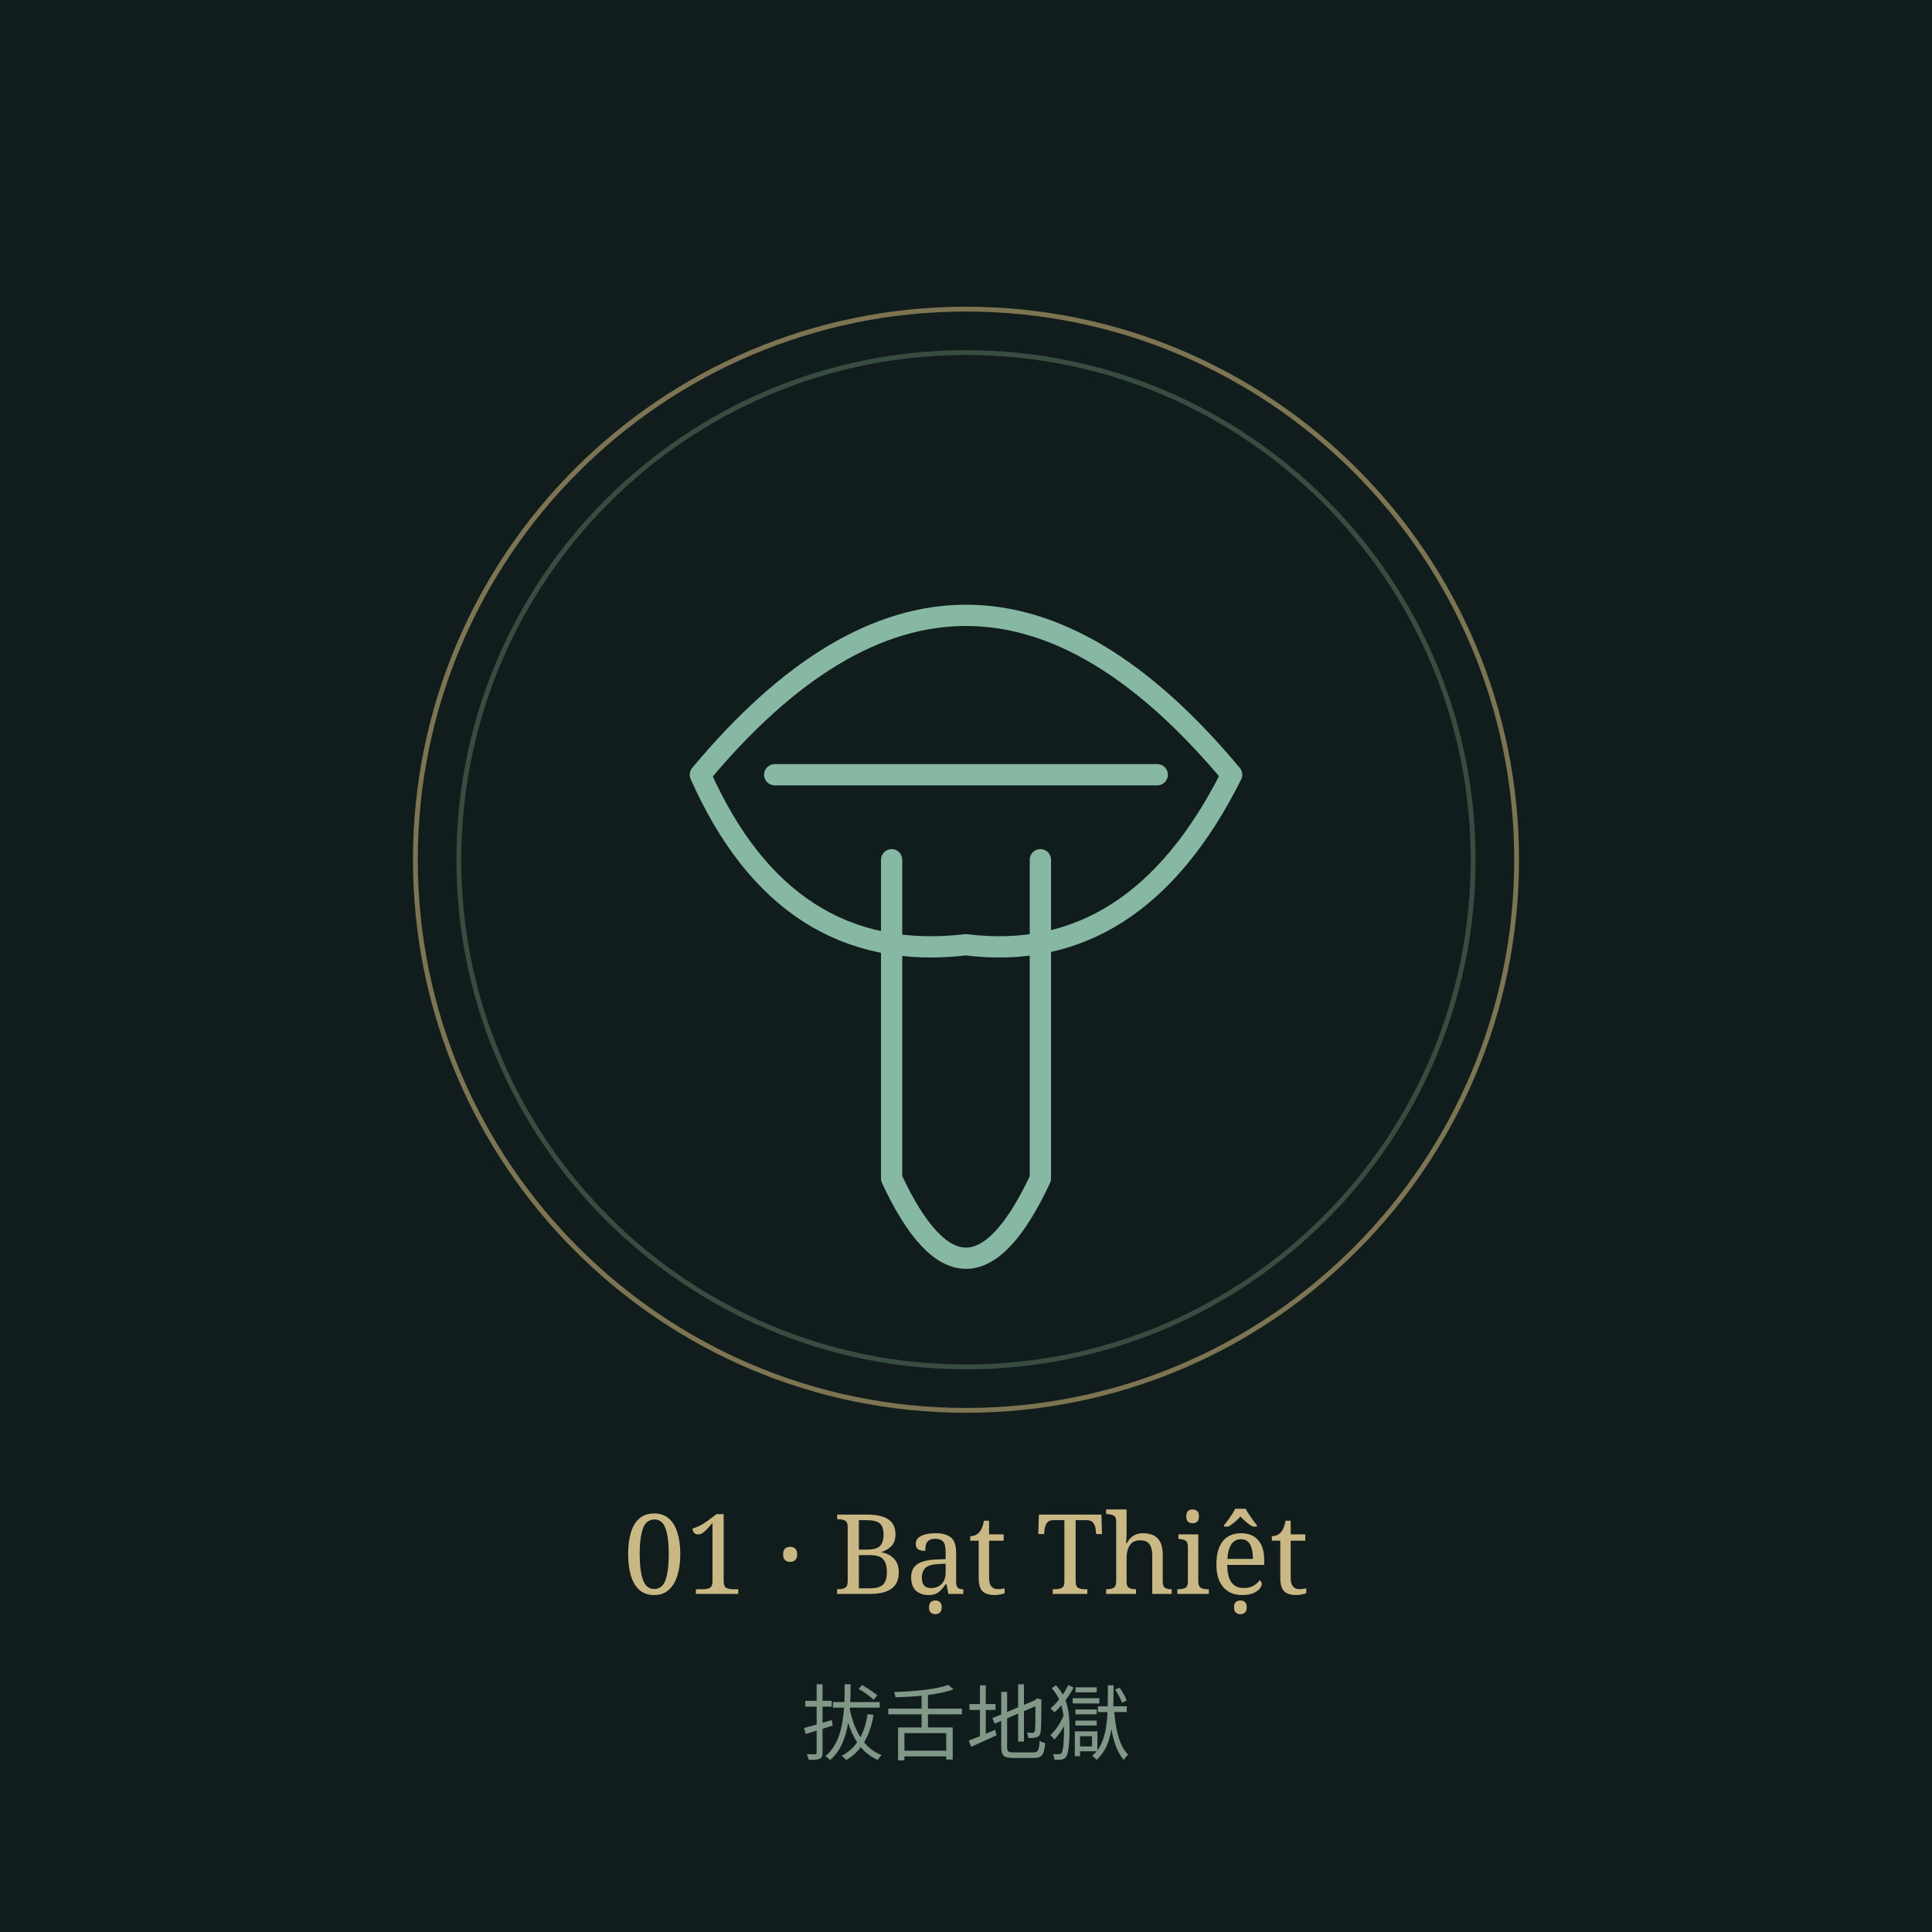
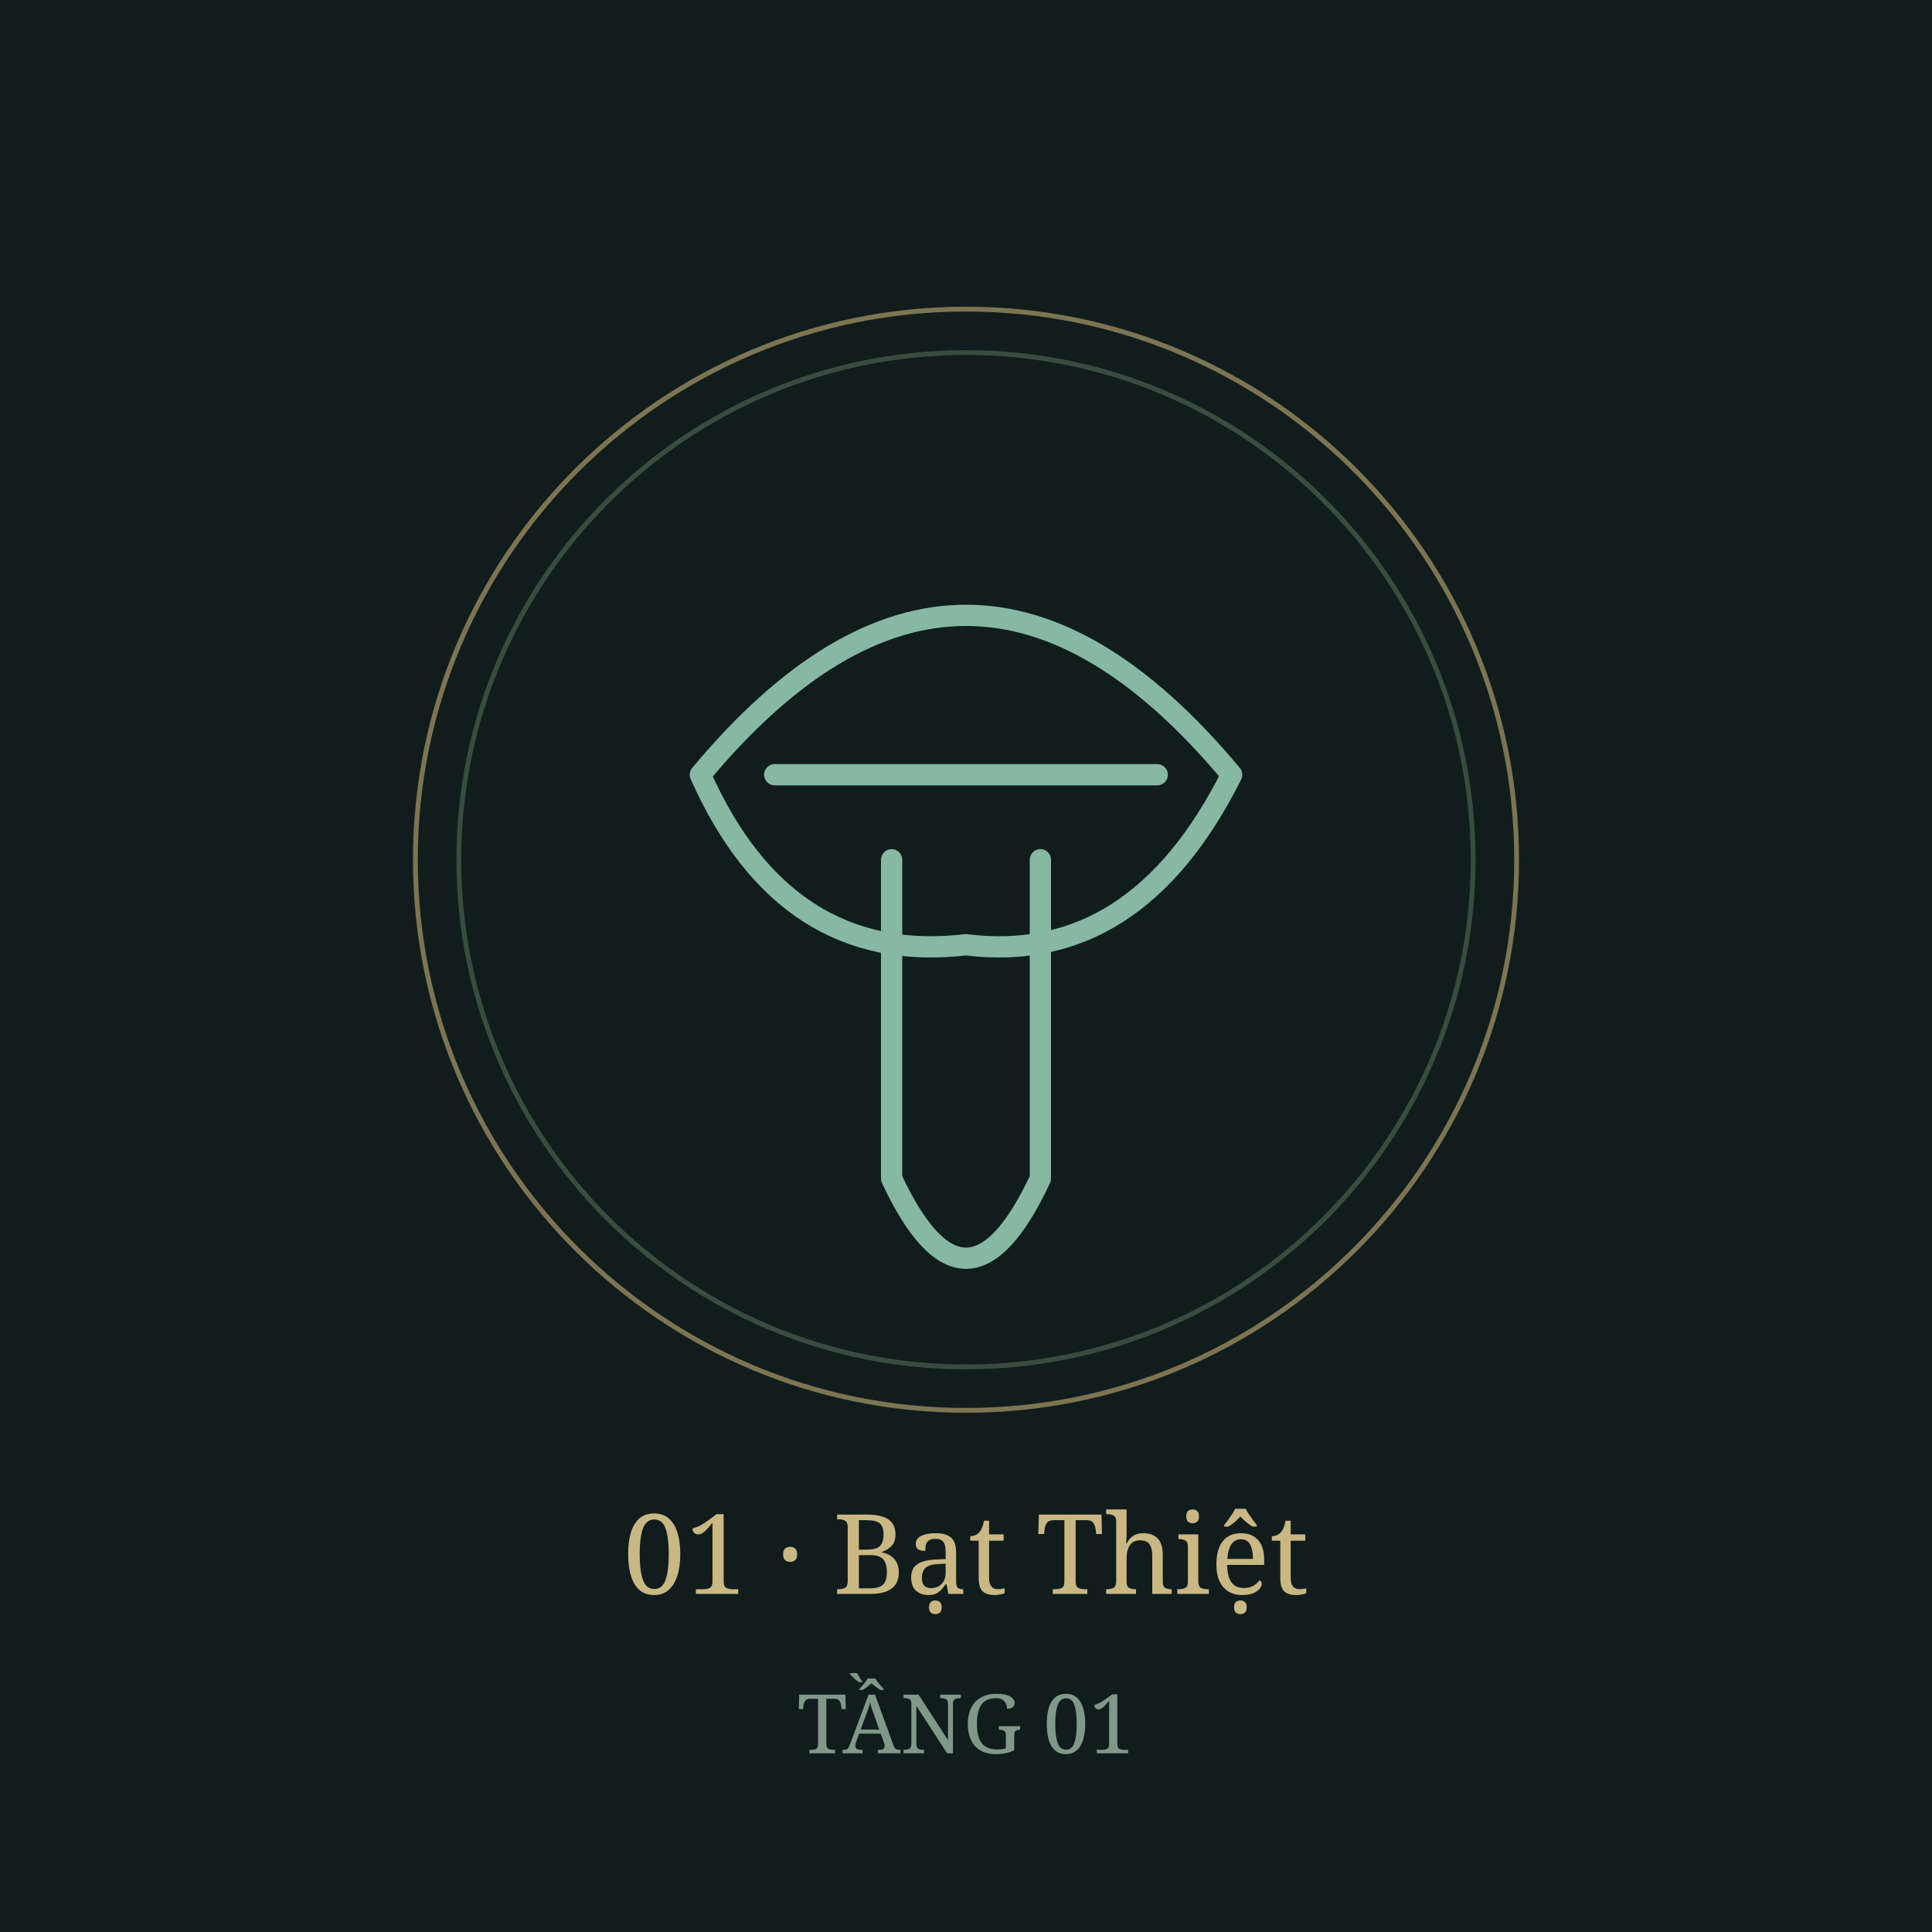
<svg xmlns="http://www.w3.org/2000/svg" viewBox="0 0 400 400" role="img" aria-label="Minh họa sáng tác cho Bạt Thiệt: Kéo lưỡi">
  <rect width="400" height="400" fill="#111d1d" />
  <circle cx="200" cy="178" r="114" fill="none" stroke="#7d7452" />
  <circle cx="200" cy="178" r="105" fill="none" stroke="#394c40" />
  <g transform="translate(200 178) scale(2.2)" fill="none" stroke="#86b8a4" stroke-width="2" stroke-linecap="round" stroke-linejoin="round">
    <path d="M-25 -8Q0 -38 25 -8Q16 10 0 8Q-17 10-25-8Z" />
    <path d="M-7 0V30Q0 45 7 30V0M-18-8H18" />
  </g>
  <text x="200" y="330" text-anchor="middle" fill="#c9b784" font-family="Georgia,serif" font-size="23">01 · Bạt Thiệt</text>
-   <text x="200" y="363" text-anchor="middle" fill="#819888" font-family="serif" font-size="17">拔舌地獄</text>
+   <text x="200" y="363" text-anchor="middle" fill="#819888" font-family="serif" font-size="17">TẦNG 01</text>
</svg>
